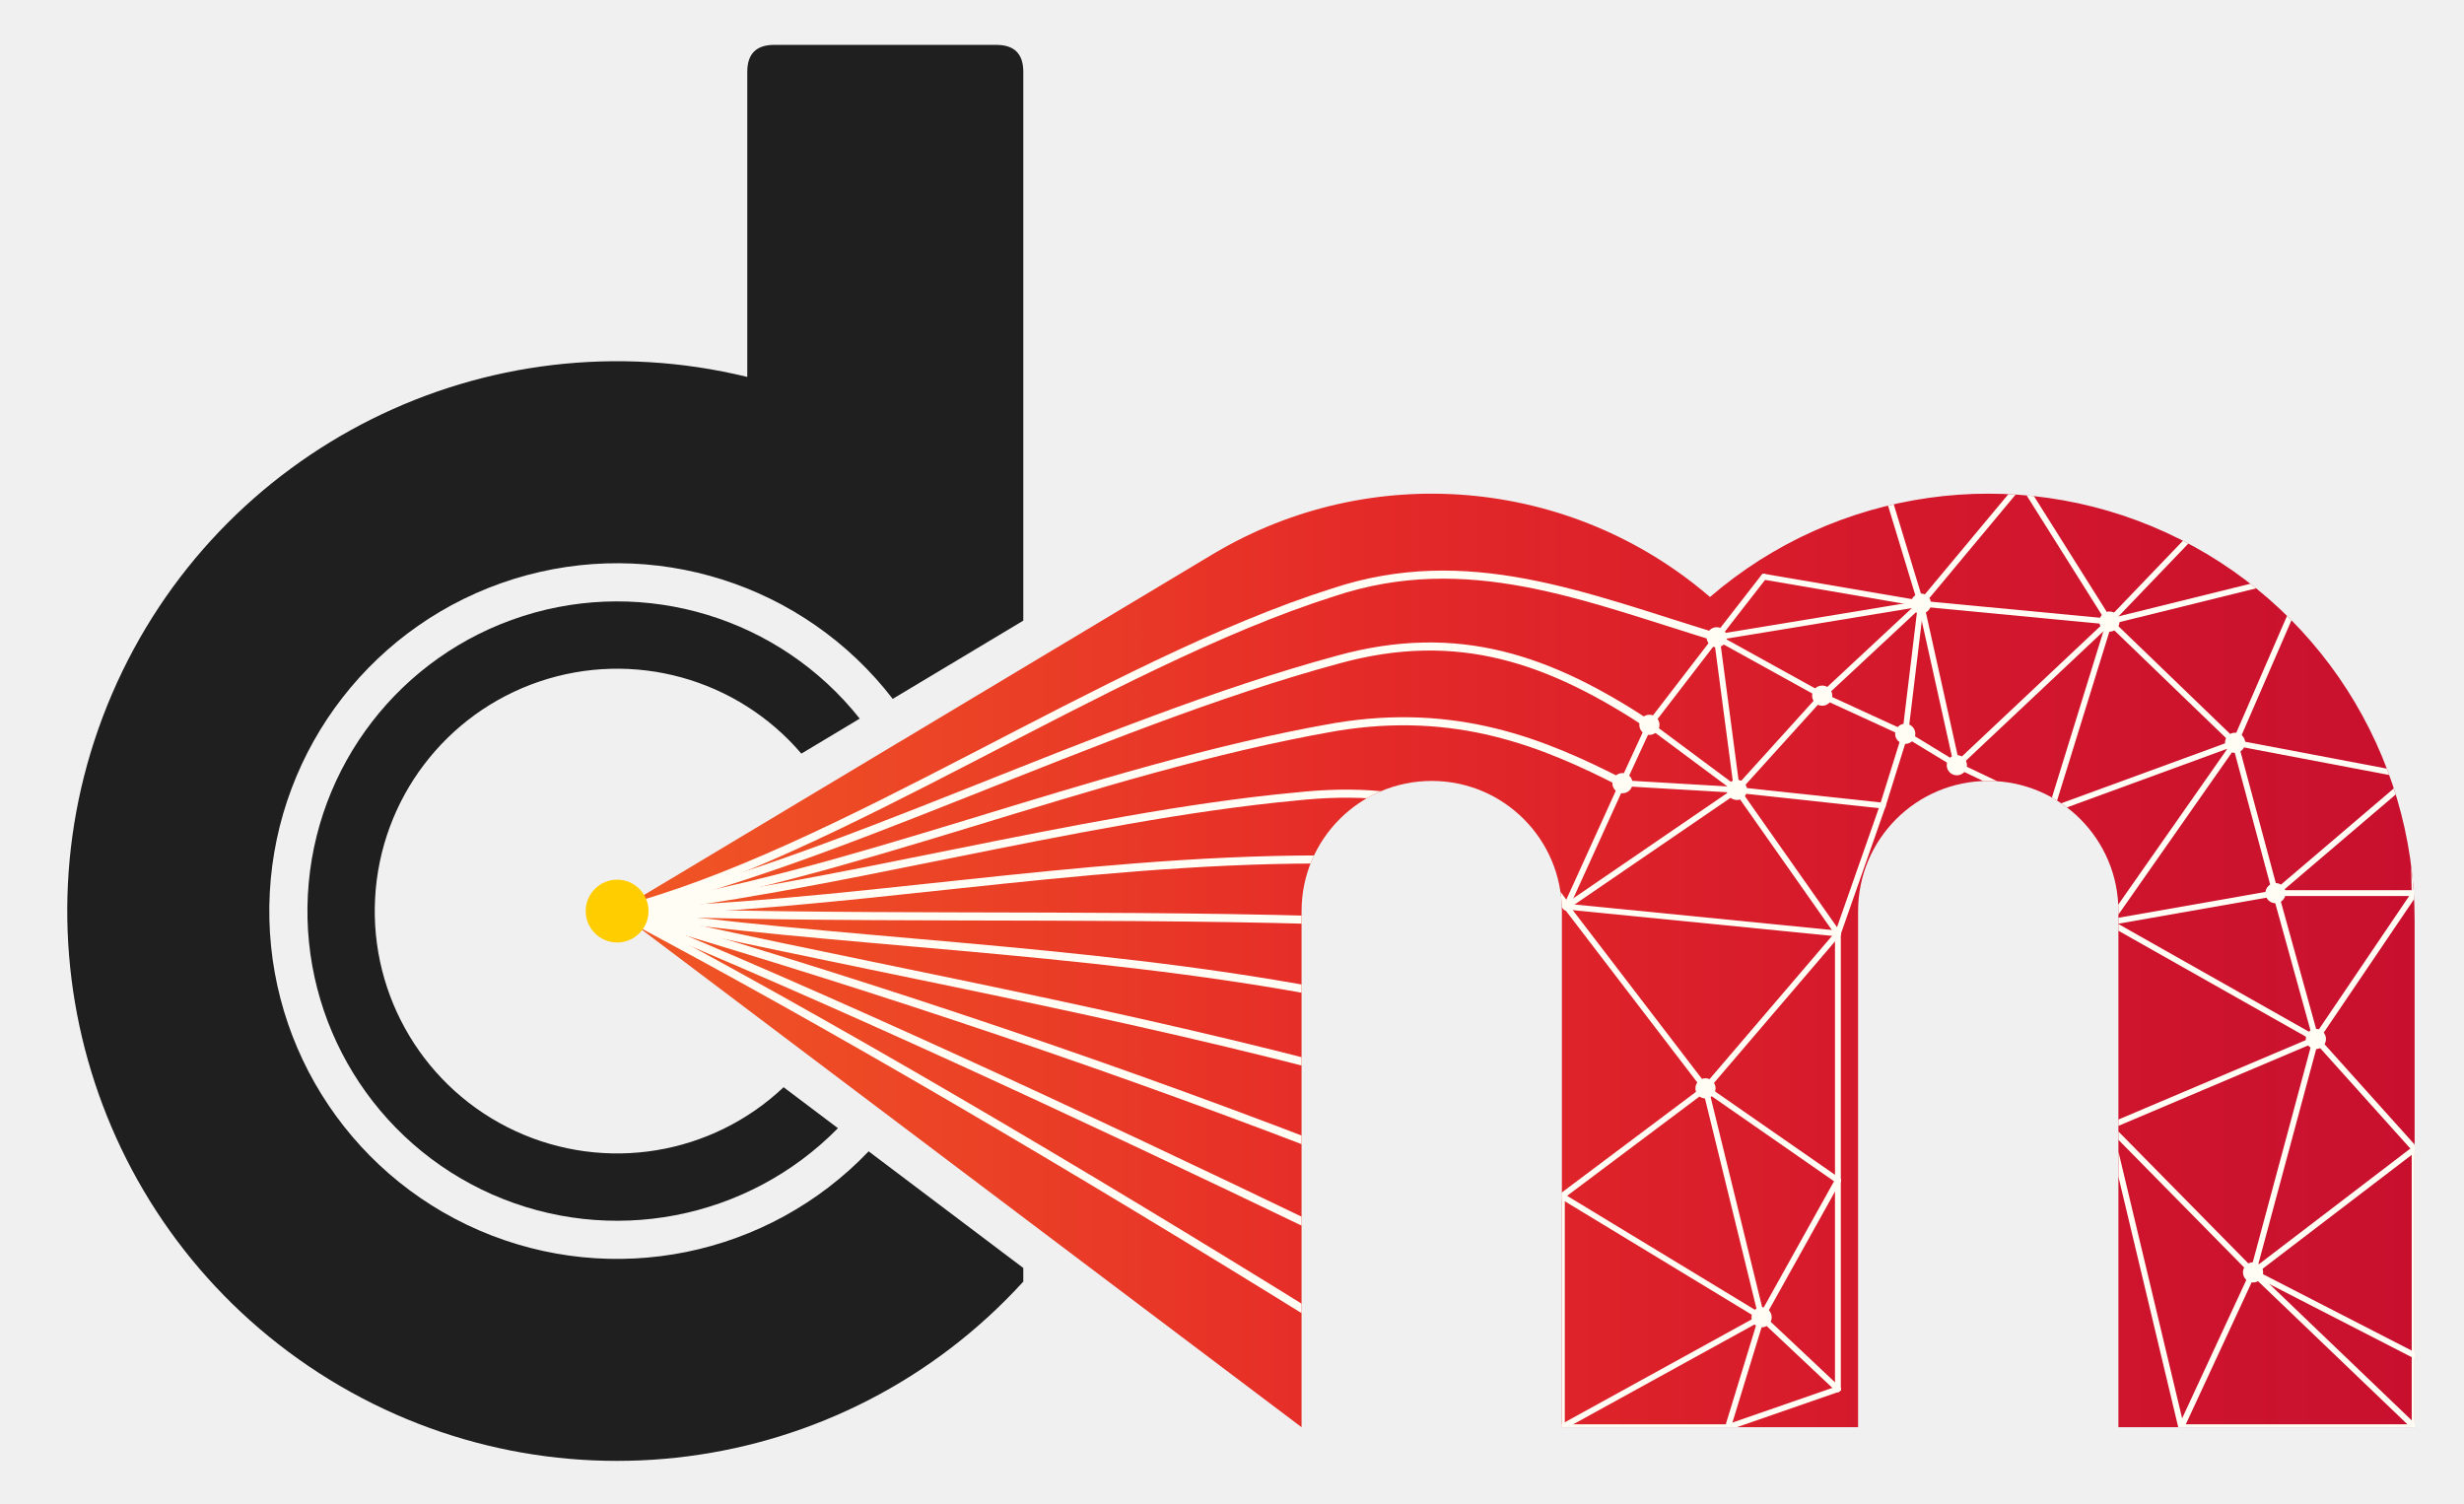
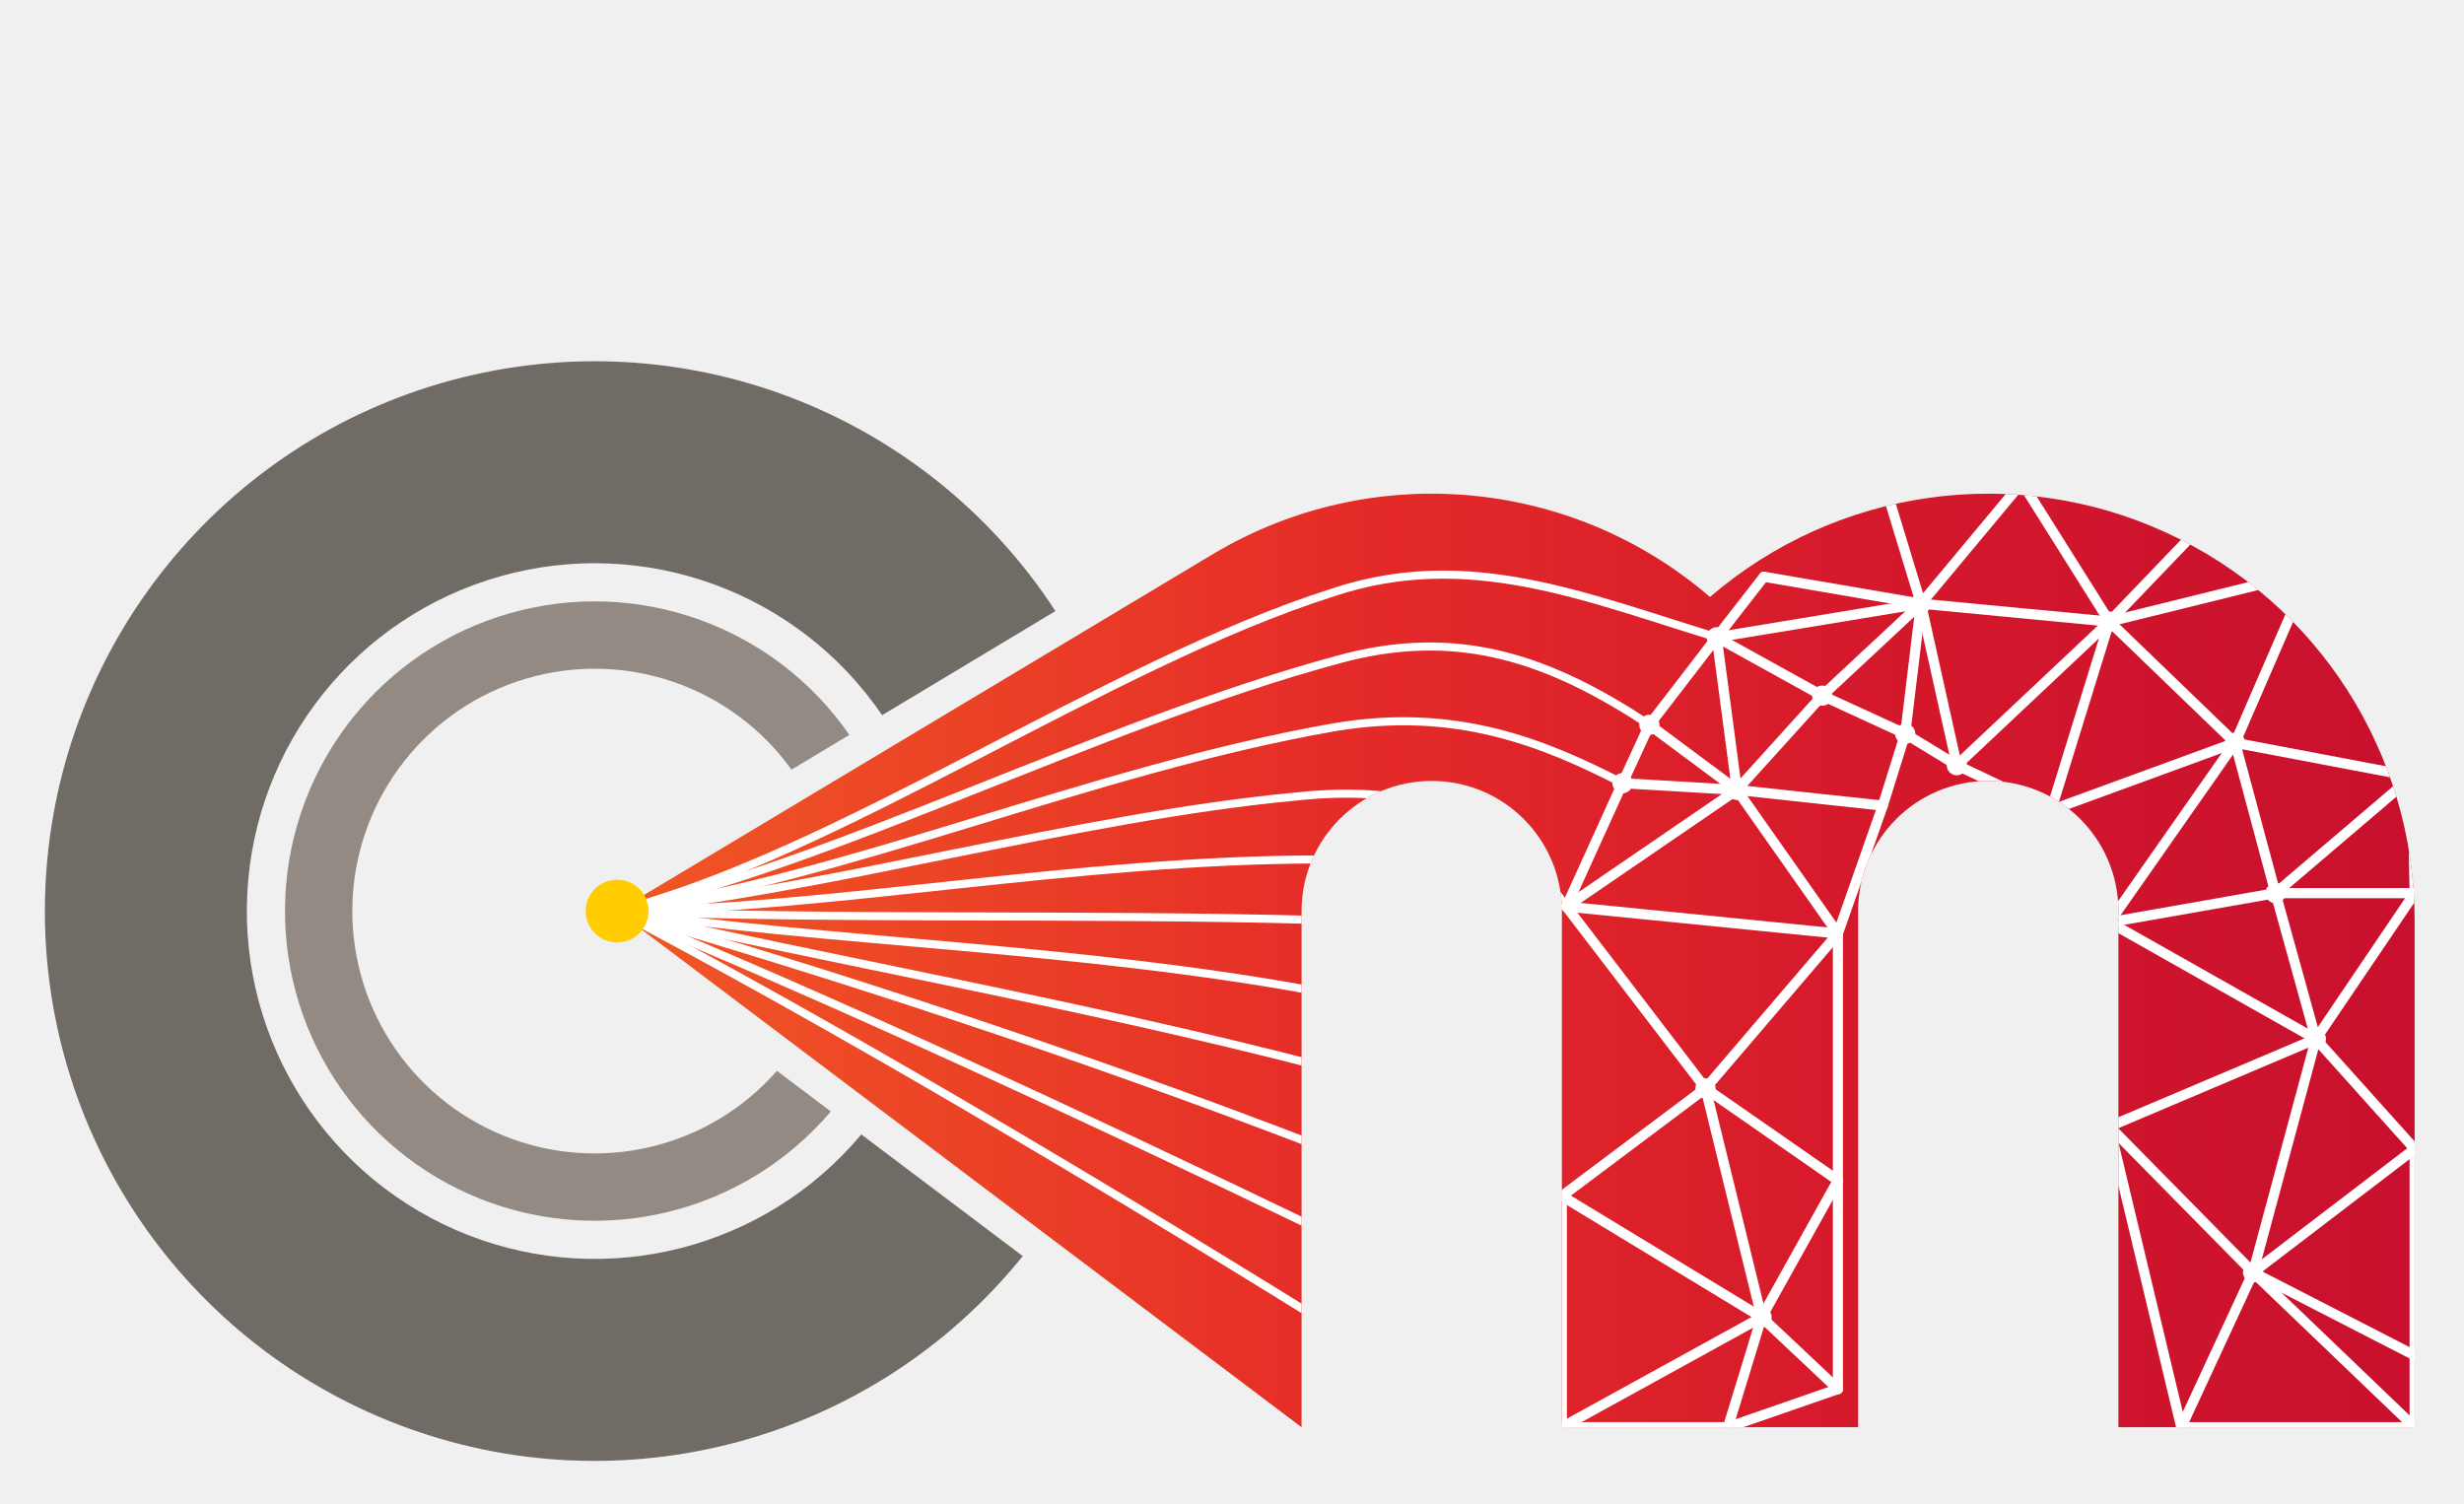
<svg xmlns="http://www.w3.org/2000/svg" width="1098" height="670" viewBox="0 0 1098 670" fill="none">
  <g transform="translate(0 0) scale(1) translate(-70 -295)">
    <defs>
      <linearGradient id="charcoal" x1="130" y1="470" x2="510" y2="900" gradientUnits="userSpaceOnUse">
        <stop stop-color="#1f1f1f" />
        <stop offset="1" stop-color="#1f1f1f" />
      </linearGradient>
      <linearGradient id="colour" x1="326" y1="705" x2="1146" y2="705" gradientUnits="userSpaceOnUse">
        <stop stop-color="#f15a24" />
        <stop offset=".42" stop-color="#e52b28" />
        <stop offset=".7" stop-color="#d5192c" />
        <stop offset="1" stop-color="#c8102e" />
      </linearGradient>
      <clipPath id="m-clip">
        <path d="M345 701 L610.347 542.016 A190 190 0 0 1 832 561.042 A190 190 0 0 1 1146 705 L1146 931 L1014 931 L1014 701 A58 58 0 0 0 898 701 L898 931 L766 931 L766 701 A58 58 0 0 0 650 701 L650 931 L345 701 Z" />
      </clipPath>
    </defs>
-     <g id="charcoal-symbol" fill="url(#charcoal)">
-       <path d="M526 571.569 L467.81 606.434 A155 155 0 1 0 457.081 808.065 L526 860.036 L526 866.118 A245 245 0 1 1 403 462.964 L403 327 Q403 315 415 315 L514 315 Q526 315 526 327 Z" />
-       <path d="M453.115 615.238 L427.097 630.828 A108 108 0 1 0 419.186 779.488 L443.404 797.751 A138 138 0 1 1 453.115 615.238 Z" />
+     <g id="charcoal-symbol" fill="#716b65">
+       <path d="M540.311 567.312 A245 245 0 1 0 525.758 854.741 L453.821 800.532 A155 155 0 1 1 463.086 613.714 Z" />
+       <path d="M448.488 622.485 A138 138 0 1 0 440.224 790.286 L416.213 772.193 A108 108 0 1 1 422.705 637.977 Z" fill="#938b83" />
    </g>
    <path id="colour-symbol" d="M345 701 L610.347 542.016 A190 190 0 0 1 832 561.042 A190 190 0 0 1 1146 705 L1146 931 L1014 931 L1014 701 A58 58 0 0 0 898 701 L898 931 L766 931 L766 701 A58 58 0 0 0 650 701 L650 931 L345 701 Z" fill="url(#colour)" />
-     <g clip-path="url(#m-clip)" stroke="#fffdf4" stroke-linecap="round" stroke-linejoin="round">
+     <g clip-path="url(#m-clip)" stroke="#ffffff" stroke-linecap="round" stroke-linejoin="round">
      <g id="radiating-curves" stroke-width="3.6">
        <path d="M345 701 C443 676 563 591 664 559 C724 539 776 561 835 579" />
        <path d="M345 701 C439 681 559 618 666 589 C720 574 761 589 805 618" />
        <path d="M345 701 C446 687 556 638 665 619 C719 610 758 626 793 644" />
        <path d="M345 701 C436 692 551 659 647 650 C702 644 739 658 768 699" />
        <path d="M345 701 C441 700 550 678 658 678" />
        <path d="M345 701 C443 705 551 702 658 705" />
        <path d="M345 701 C439 715 551 717 658 737" />
        <path d="M345 701 C440 723 550 742 658 770" />
        <path d="M345 701 C441 729 549 764 658 806" />
        <path d="M345 701 C440 740 550 791 658 843" />
        <path d="M345 701 C438 750 550 816 658 883" />
      </g>
-       <g id="triangular-mesh" stroke-width="2.6">
+       <g id="triangular-mesh" stroke-width="4.5">
        <path d="M835 579 L805 618" />
        <path d="M835 579 L844 647" />
        <path d="M835 579 L882 605" />
        <path d="M835 579 L926 564" />
        <path d="M835 579 L856 552" />
        <path d="M805 618 L793 644" />
        <path d="M805 618 L844 647" />
        <path d="M793 644 L768 699" />
        <path d="M793 644 L844 647" />
        <path d="M768 699 L844 647" />
        <path d="M768 699 L830 780" />
        <path d="M768 699 L889 711" />
        <path d="M830 780 L889 711" />
        <path d="M830 780 L766 828" />
        <path d="M830 780 L855 882" />
        <path d="M830 780 L889 821" />
        <path d="M766 828 L855 882" />
        <path d="M766 828 L766 931" />
        <path d="M855 882 L766 931" />
        <path d="M855 882 L840 931" />
        <path d="M855 882 L889 914" />
        <path d="M855 882 L889 821" />
        <path d="M766 931 L840 931" />
        <path d="M840 931 L889 914" />
        <path d="M889 914 L889 821" />
        <path d="M889 821 L889 711" />
        <path d="M889 711 L844 647" />
        <path d="M844 647 L882 605" />
        <path d="M844 647 L909 654" />
        <path d="M882 605 L926 564" />
        <path d="M882 605 L919 622" />
        <path d="M919 622 L926 564" />
        <path d="M919 622 L942 636" />
        <path d="M919 622 L909 654" />
        <path d="M942 636 L926 564" />
        <path d="M942 636 L1010 572" />
        <path d="M942 636 L984 656" />
        <path d="M909 654 L889 711" />
        <path d="M926 564 L856 552" />
        <path d="M926 564 L912 518" />
        <path d="M926 564 L971 510" />
        <path d="M926 564 L1010 572" />
        <path d="M971 510 L1010 572" />
        <path d="M971 510 L1057 523" />
        <path d="M1010 572 L1057 523" />
        <path d="M1010 572 L1099 550" />
        <path d="M1010 572 L1066 626" />
        <path d="M1010 572 L984 656" />
        <path d="M1099 550 L1066 626" />
        <path d="M1066 626 L1145 641" />
        <path d="M1066 626 L1084 693" />
        <path d="M1066 626 L1010 706" />
        <path d="M1066 626 L984 656" />
        <path d="M1145 641 L1084 693" />
        <path d="M1145 641 L1146 693" />
        <path d="M1084 693 L1146 693" />
        <path d="M1084 693 L1010 706" />
        <path d="M1084 693 L1102 758" />
        <path d="M1010 706 L1102 758" />
        <path d="M1102 758 L1146 693" />
        <path d="M1102 758 L1010 797" />
        <path d="M1102 758 L1146 807" />
        <path d="M1102 758 L1074 862" />
        <path d="M1010 797 L1074 862" />
        <path d="M1010 797 L1042 931" />
        <path d="M1146 807 L1074 862" />
        <path d="M1146 807 L1146 899" />
        <path d="M1074 862 L1146 899" />
        <path d="M1074 862 L1042 931" />
        <path d="M1074 862 L1146 931" />
        <path d="M1146 899 L1146 931" />
        <path d="M1042 931 L1146 931" />
      </g>
-       <g id="mesh-nodes" fill="#fffdf4" stroke="none">
+       <g id="mesh-nodes" fill="#ffffff" stroke="none">
        <circle cx="835" cy="579" r="4.5" />
        <circle cx="805" cy="618" r="4.5" />
        <circle cx="793" cy="644" r="4.5" />
        <circle cx="830" cy="780" r="4.5" />
        <circle cx="855" cy="882" r="4.5" />
        <circle cx="844" cy="647" r="4.5" />
        <circle cx="882" cy="605" r="4.5" />
        <circle cx="919" cy="622" r="4.5" />
        <circle cx="942" cy="636" r="4.5" />
        <circle cx="926" cy="564" r="4.5" />
        <circle cx="1010" cy="572" r="4.5" />
        <circle cx="1066" cy="626" r="4.5" />
        <circle cx="1084" cy="693" r="4.5" />
        <circle cx="1102" cy="758" r="4.5" />
        <circle cx="1074" cy="862" r="4.5" />
      </g>
    </g>
    <circle id="focus" cx="345" cy="701" r="14" fill="#FFCD00" />
  </g>
</svg>
